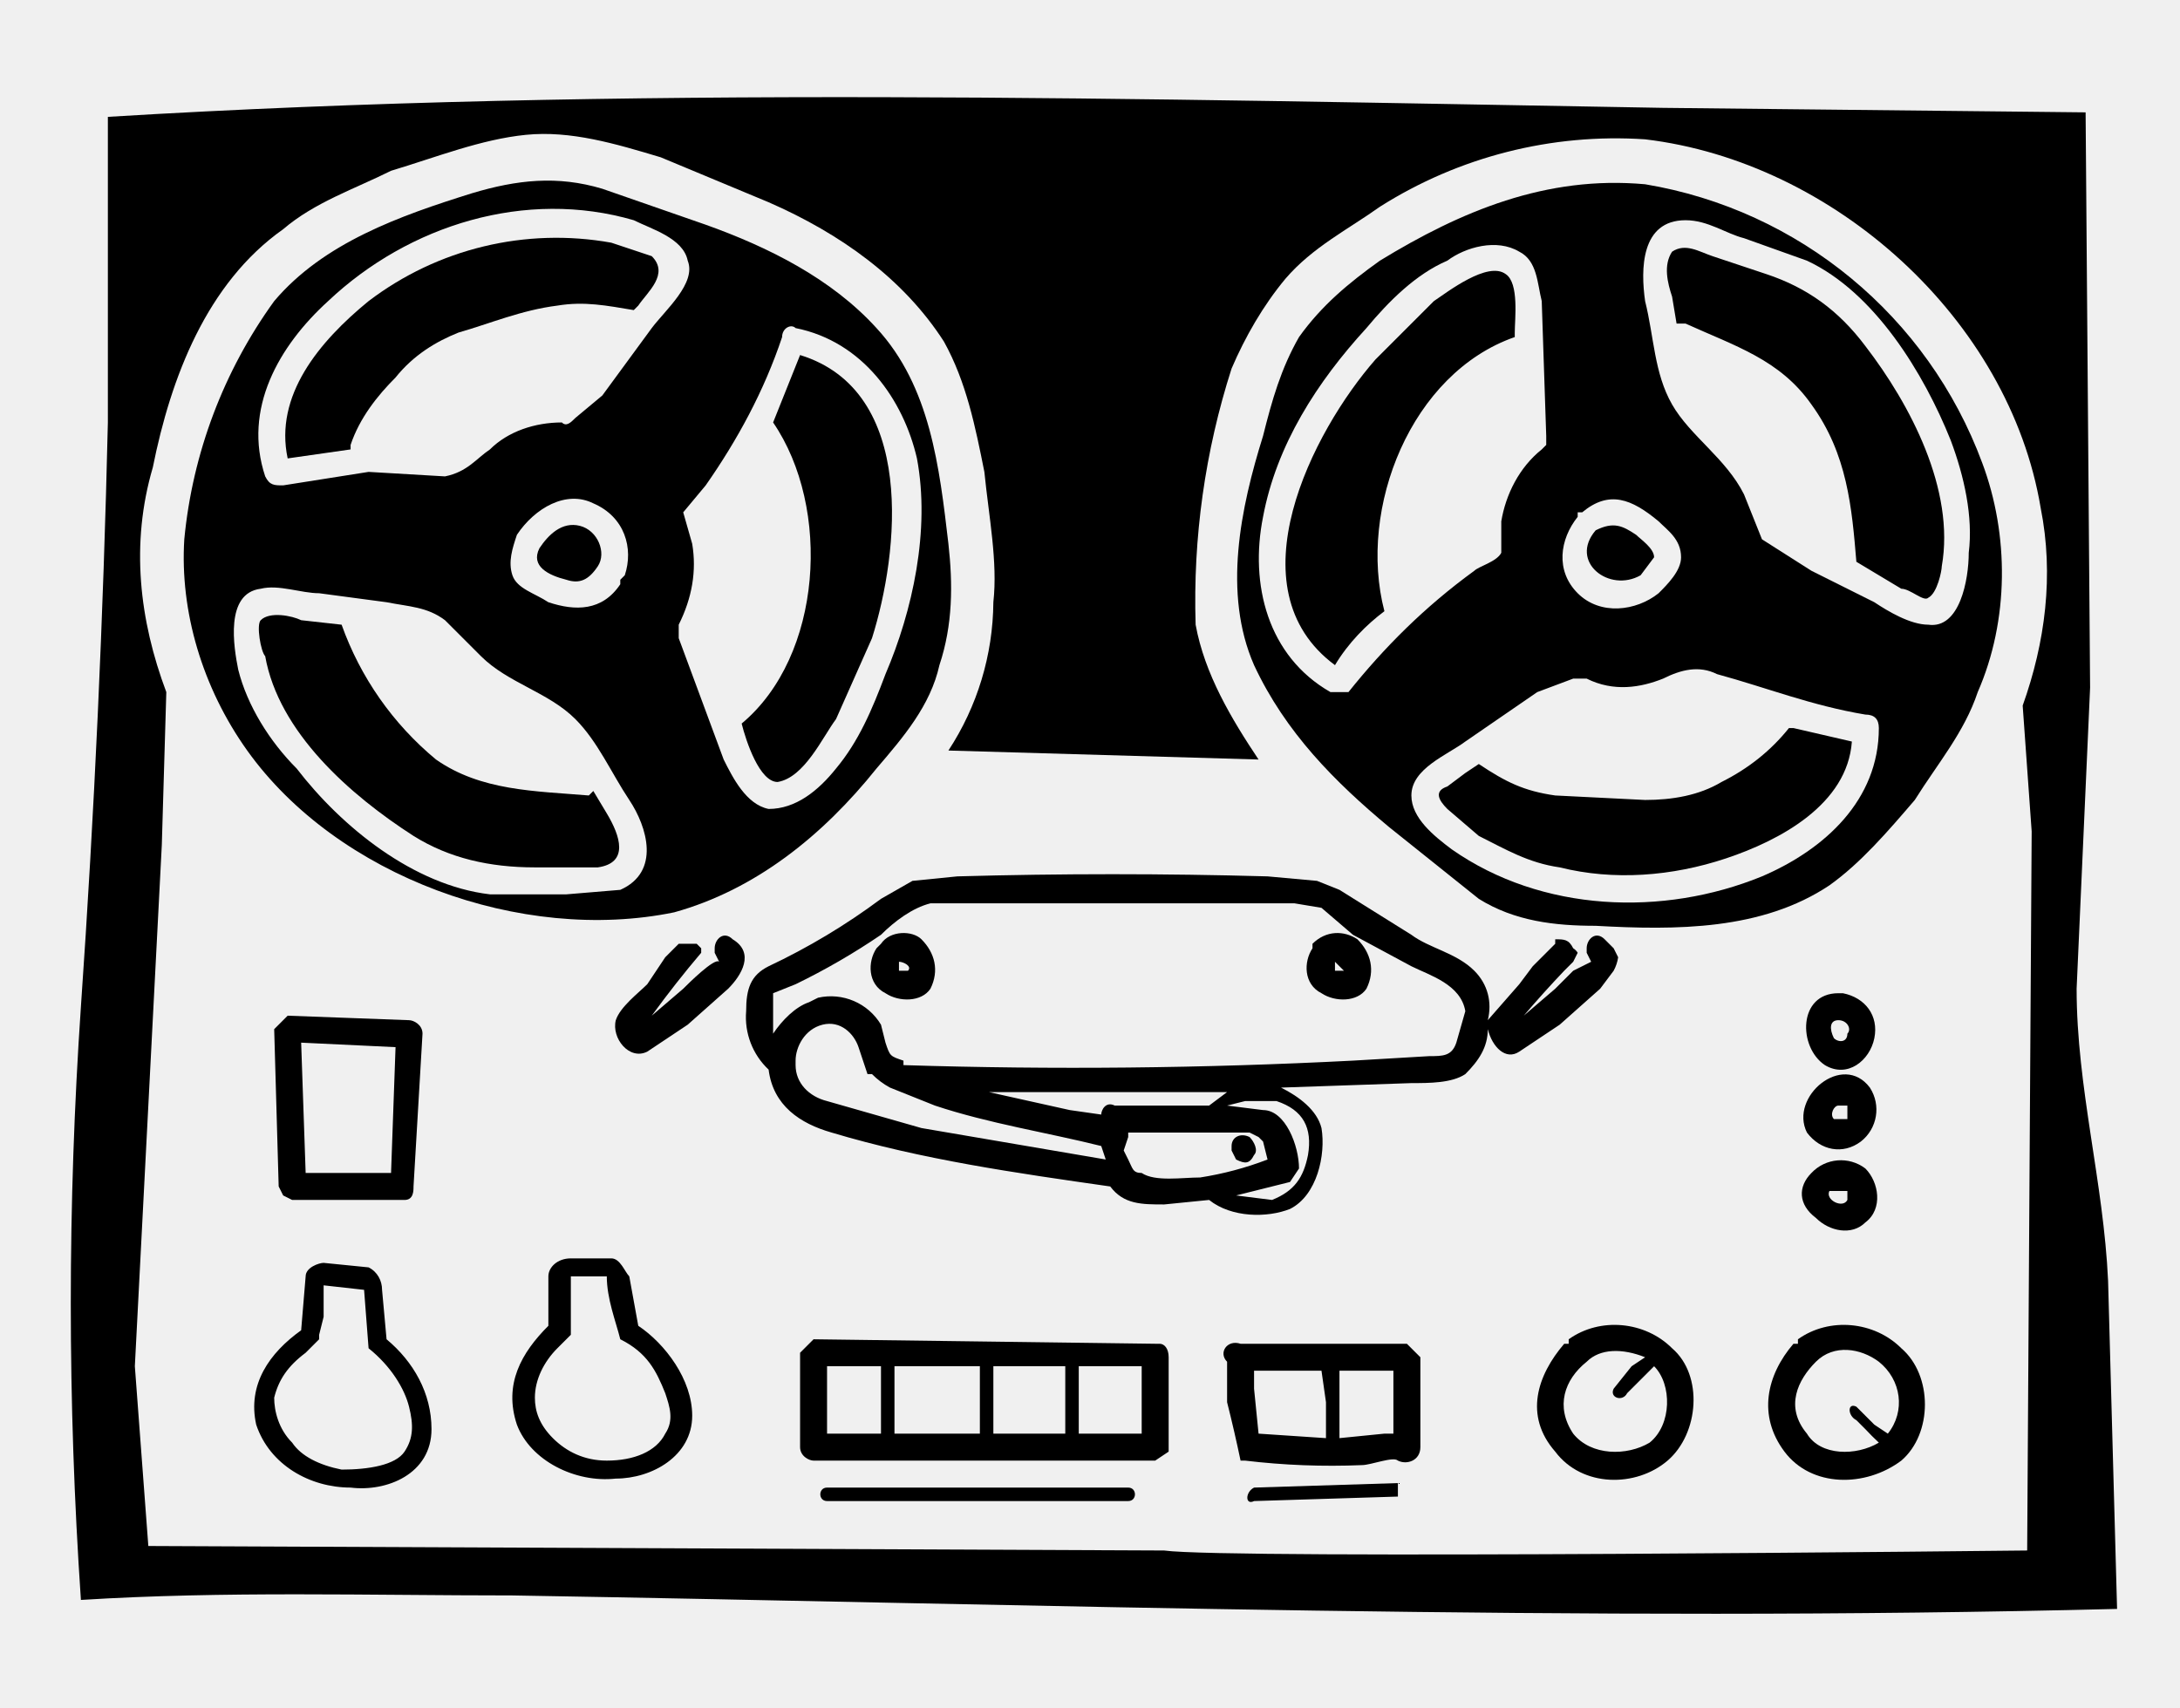
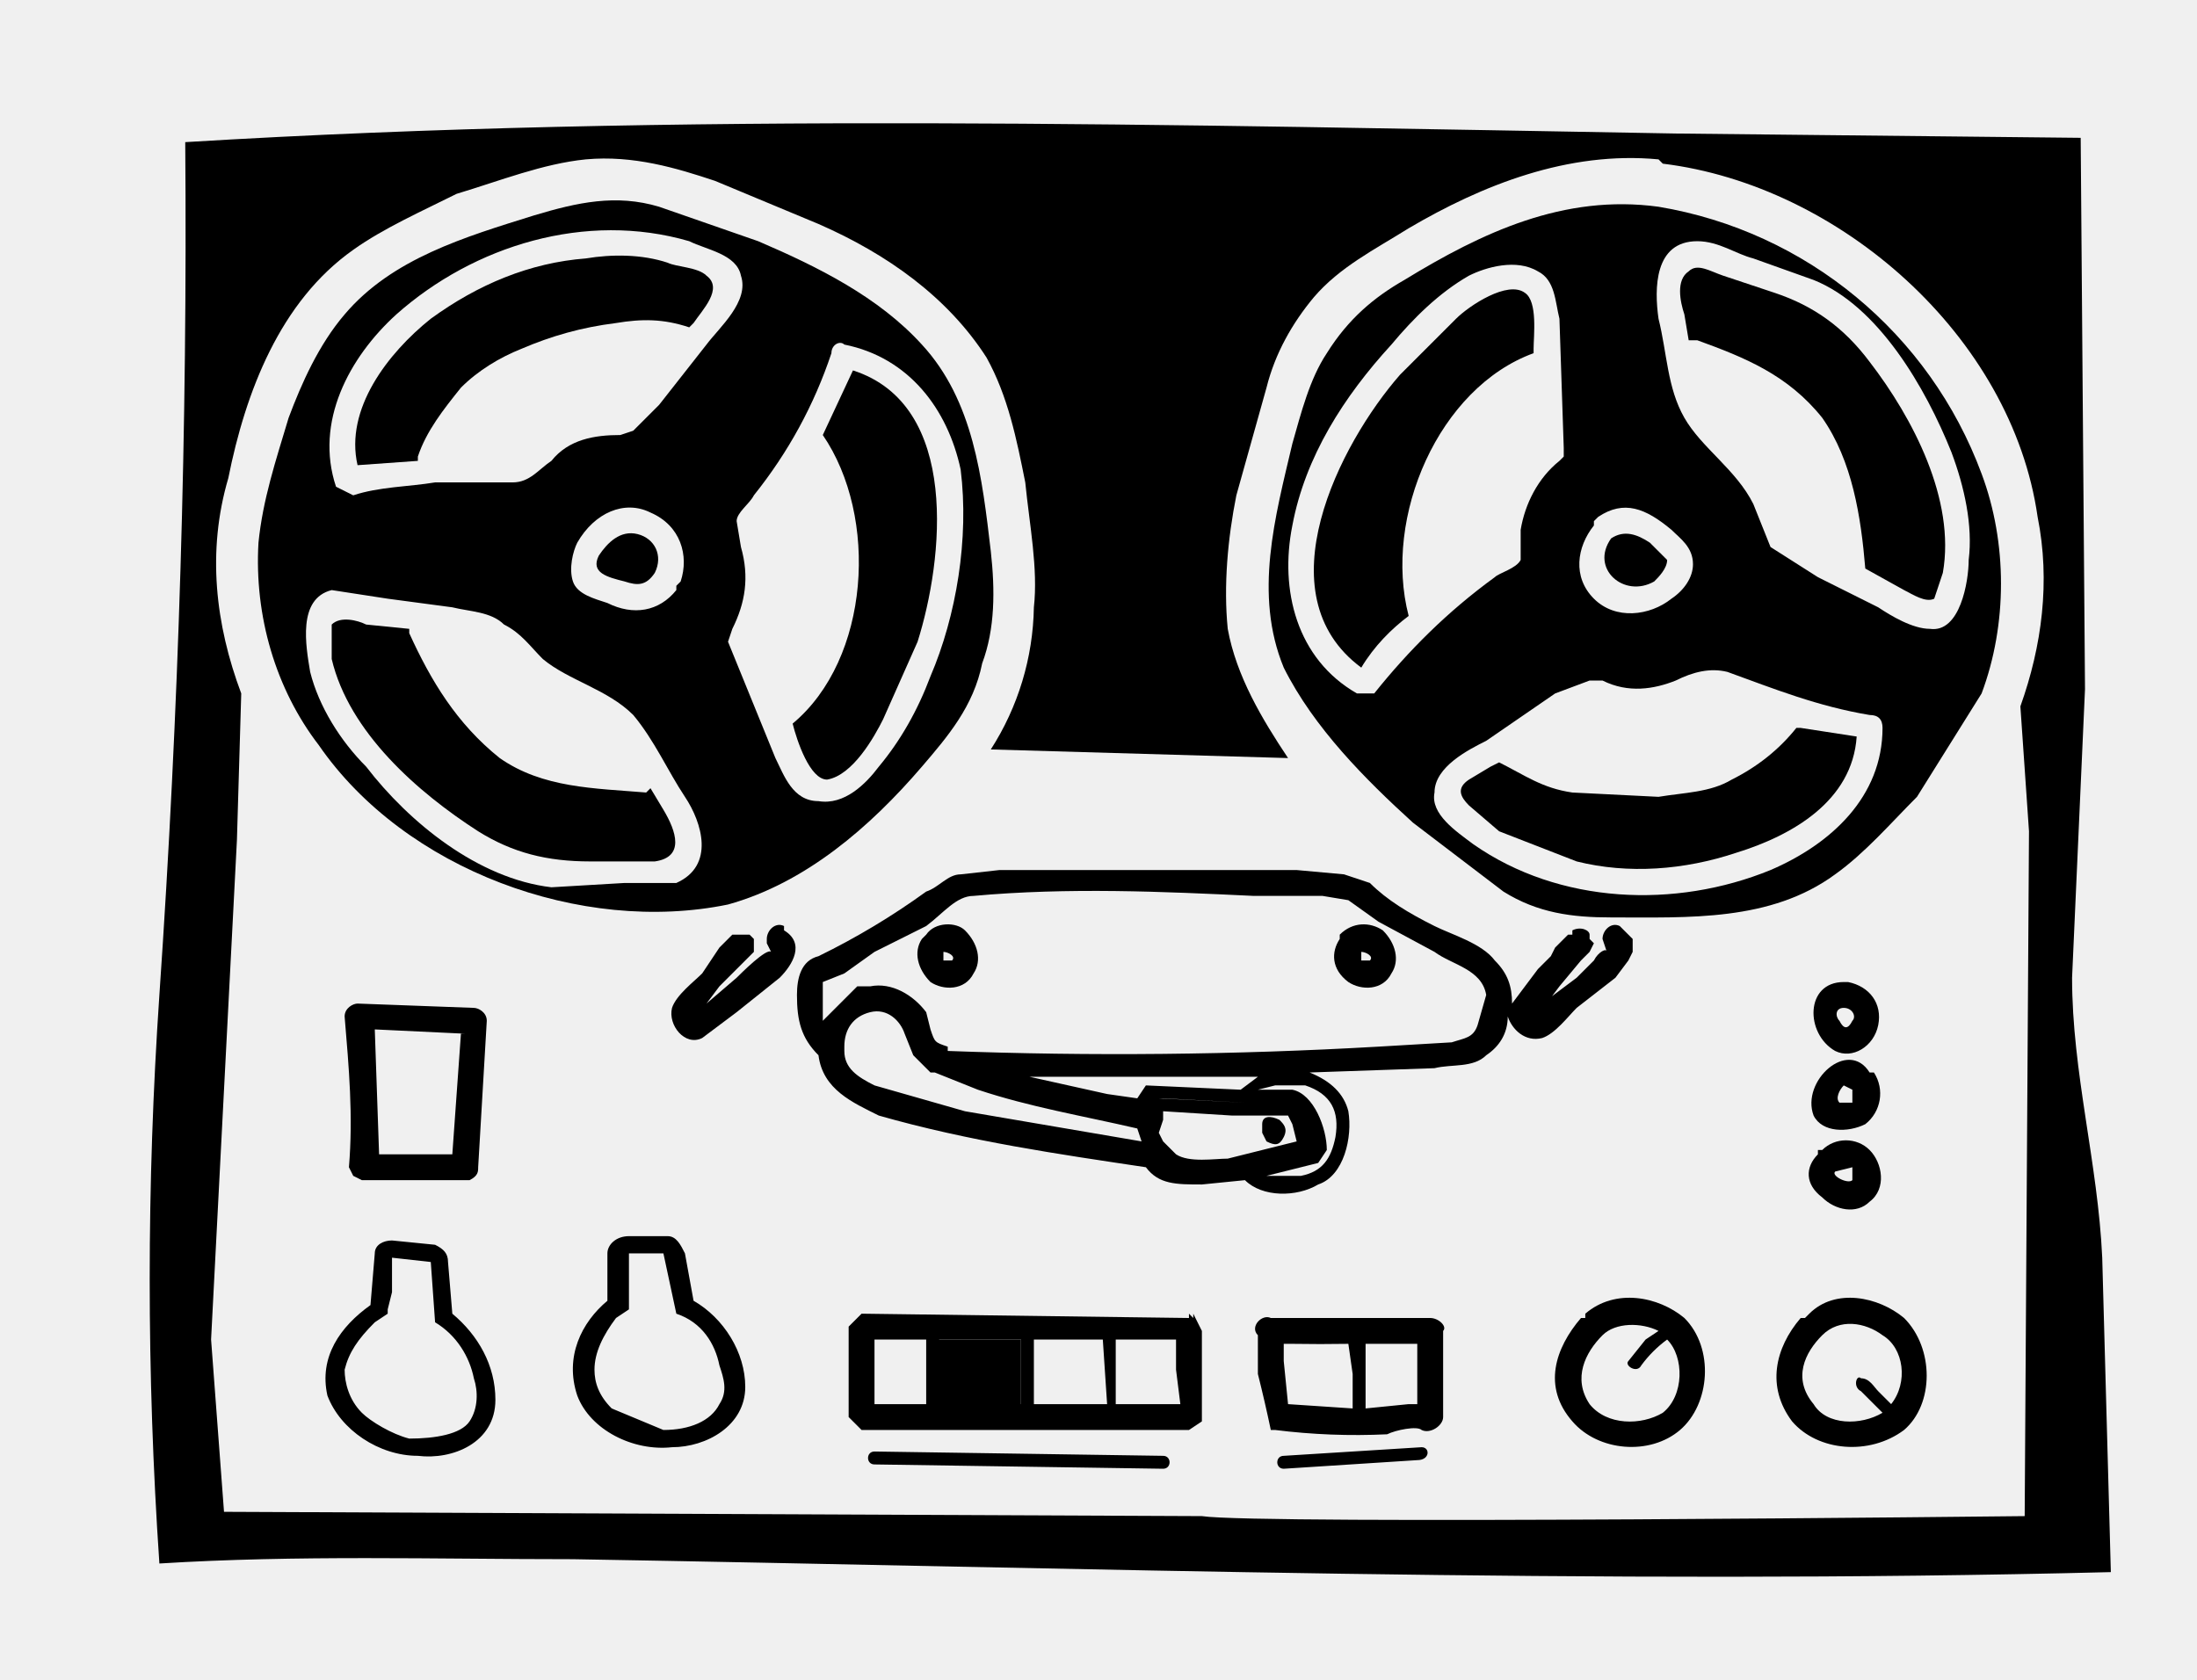
- <svg xmlns="http://www.w3.org/2000/svg" xmlns:xlink="http://www.w3.org/1999/xlink" viewBox="0 0 485 380" version="1" class="nav-icon">
-   <defs>
-     <path id="a" d="M0 1h455v337H0z" />
-   </defs>
-   <g fill-rule="evenodd">
-     <g transform="translate(16 21)">
-       <mask id="b" fill="#fff">
-         <use xlink:href="#a" />
-       </mask>
-       <path d="M436 164l-1 160s-178 2-192 0l-226-1-3-40 6-116 1-34c-6-16-8-33-3-50 4-20 12-41 29-53 7-6 16-9 24-13 10-3 20-7 30-8s20 2 30 5l24 10c16 7 30 17 39 31 5 9 7 19 9 29 1 10 3 20 2 29a61 61 0 0 1-10 33l69 2c-6-9-12-19-14-30a169 169 0 0 1 8-57c3-7 7-14 12-20 6-7 14-11 21-16a98 98 0 0 1 59-15c42 5 81 40 88 82 3 15 1 30-4 44l2 28zm17 100c-1-22-7-43-7-65l3-67-1-128-94-1C238 1 123-2 8 5v68c-1 43-3 87-6 130-3 44-3 88 0 132 32-2 64-1 96-1 119 2 238 6 357 3l-2-73z" />
+ <svg xmlns="http://www.w3.org/2000/svg" version="1" viewBox="0 0 510 390" class="nav-icon">
+   <g id="sources">
+     <path d="M488 292c-1-22-7-43-7-65l3-67-1-128-94-1c-116-2-231-5-346 2a2584 2584 0 0 1-6 198c-3 44-3 88 0 132 32-2 64-1 96-1 119 2 238 6 357 3l-2-73zm-17-99l-1 159s-178 2-191 0l-227-1-3-40 6-116 1-34c-6-16-8-33-3-50 4-20 12-41 29-53 7-5 16-9 24-13 10-3 20-7 30-8 11-1 21 2 30 5l24 10c16 7 30 17 39 31 5 9 7 19 9 29 1 10 3 20 2 29a63 63 0 0 1-10 33l69 2c-6-9-12-19-14-30-1-10 0-21 2-31l7-25c2-8 6-15 11-21 6-7 14-11 22-16 17-10 37-18 58-16l1 1c41 5 81 40 87 82 3 15 1 30-4 44l2 29z" />
+     <g class="rotate-left">
+       <path d="M385 48c-22-3-41 6-59 17-7 4-13 9-18 17-4 6-6 14-8 21-4 17-9 35-2 52 7 14 19 26 30 36l21 16c8 5 16 6 25 6 18 0 37 1 52-10 7-5 13-12 19-18l15-24c6-16 6-35 0-51a97 97 0 0 0-75-62zm-15 74v-1l1-1c6-4 11-2 17 3 2 2 5 4 5 8 0 3-2 6-5 8-5 4-13 5-18 0s-4-12 0-17zm-51 39h-4c-14-8-18-24-15-39 3-16 12-30 23-42 5-6 11-12 18-16 4-2 11-4 16-1 4 2 4 7 5 11l1 30v2l-1 1c-5 4-8 10-9 16v7c-1 2-5 3-6 4-11 8-20 17-28 27zm92 41c-22 9-49 8-69-6-4-3-10-7-9-12 0-6 8-10 12-12l16-11 8-3h3c6 3 12 2 17 0 4-2 8-3 12-2 11 4 21 8 33 10 2 0 3 1 3 3 0 16-12 27-26 33zm46-72c0 5-2 17-9 16-4 0-9-3-12-5l-14-7-11-7-4-10c-4-8-12-13-16-20s-4-15-6-23c-1-7-1-18 9-18 5 0 9 3 13 4l14 5c15 6 26 25 32 40 3 8 5 17 4 25z" />
+       <path d="M412 68l-12-4c-3-1-6-3-8-1-3 2-2 7-1 10l1 6h2c11 4 21 8 29 18 7 10 9 23 10 35l9 5c2 1 5 3 7 2l2-6c3-17-7-36-17-49-6-8-13-13-22-16zM356 81c0-3 1-11-2-13-4-3-13 3-16 6l-13 13c-14 16-32 51-9 68 3-5 7-9 11-12-6-23 7-53 29-61v-1zM417 169c-4 5-9 9-15 12-5 3-11 3-17 4l-20-1c-7-1-11-4-17-7l-2 1-5 3c-3 2-2 4 0 6l7 6 18 7c12 3 25 2 37-2 13-4 27-12 28-27l-13-2h-1zM384 135c1-1 3-3 3-5l-4-4c-3-2-6-3-9-1-5 7 3 14 10 10z" />
    </g>
-     <path d="M438 123c0 6-2 17-9 16-4 0-9-3-12-5l-14-7-11-7-4-10c-4-8-12-13-16-20s-4-15-6-23c-1-7-1-18 9-18 5 0 9 3 13 4l14 5c15 7 26 25 32 40 3 8 5 17 4 25m-46 72c-22 9-49 8-69-6-4-3-9-7-9-12 0-6 8-9 12-12l16-11 8-3h3c6 3 12 2 17 0 4-2 8-3 12-1 11 3 21 7 33 9 2 0 3 1 3 3 0 16-12 27-26 33m-92-41h-4c-14-8-18-24-15-39 3-16 12-30 23-42 5-6 11-12 18-15 4-3 11-5 16-2 4 2 4 7 5 11l1 30v2l-1 1c-5 4-8 10-9 16v7c-1 2-5 3-6 4-11 8-20 17-28 27m51-39v-1h1c6-5 11-3 17 2 2 2 5 4 5 8 0 3-3 6-5 8-5 4-13 5-18 0s-4-12 0-17m15-74c-22-2-41 6-59 17-7 5-13 10-18 17-4 7-6 14-8 22-5 16-9 35-2 51 7 15 18 26 30 36l20 16c8 5 17 6 26 6 18 1 37 1 52-9 7-5 13-12 19-19 5-8 11-15 14-24 7-16 7-35 1-51a97 97 0 0 0-75-62" />
-     <path d="M393 61l-12-4c-3-1-6-3-9-1-2 3-1 7 0 10l1 6h2c11 5 21 8 28 18 8 11 9 23 10 35l10 6c2 0 5 3 6 2 2-1 3-6 3-7 3-17-7-36-17-49-6-8-13-13-22-16M365 128l3-4c0-2-3-4-4-5-3-2-5-3-9-1-6 7 3 14 10 10M337 74c0-3 1-11-2-13-4-3-13 4-16 6l-13 13c-14 16-32 51-9 68 3-5 7-9 11-12-6-23 6-53 29-61v-1M398 162c-4 5-9 9-15 12-5 3-11 4-17 4l-20-1c-7-1-11-3-17-7l-3 2-4 3c-3 1-2 3 0 5l7 6c6 3 11 6 18 7 12 3 25 2 37-2s27-12 28-26l-13-3h-1M53 149c-1-5-3-17 5-18 4-1 9 1 13 1l15 2c5 1 9 1 13 4l8 8c6 6 15 8 21 14 5 5 8 12 12 18s7 16-2 20l-12 1h-17c-17-2-33-15-43-28-6-6-11-14-13-22m86-21l-1 1v1c-4 6-10 6-16 4-3-2-7-3-8-6s0-6 1-9c4-6 11-10 17-7 7 3 9 10 7 16M73 67c18-17 44-25 68-18 4 2 11 4 12 9 2 5-5 11-8 15l-11 15-6 5c-1 1-2 2-3 1-6 0-12 2-16 6-3 2-5 5-10 6l-17-1-19 3c-2 0-3 0-4-2-5-15 3-29 14-39m101 8c0-2 2-3 3-2 15 3 24 16 27 29 3 16-1 34-7 48-3 8-6 15-11 21-4 5-9 9-15 9-5-1-8-7-10-11l-10-27v-3c3-6 4-12 3-18l-2-7 5-6c7-10 13-21 17-33m-24 128c18-5 33-17 45-32 6-7 12-14 14-23 3-9 3-18 2-27-2-17-4-35-16-48-10-11-24-18-38-23l-23-8c-10-3-19-2-29 1-16 5-33 11-44 24a108 108 0 0 0-20 53c-1 16 4 33 14 47 20 28 61 43 95 36" />
-     <path d="M92 186c8 5 17 7 27 7h14c7-1 5-7 2-12l-3-5-1 1c-12-1-24-1-34-8a69 69 0 0 1-21-30l-9-1c-2-1-7-2-9 0-1 1 0 7 1 8 3 17 19 31 33 40M129 117c-4-1-7 2-9 5-2 4 2 6 6 7 3 1 5 0 7-3s0-8-4-9M173 174c6-1 10-10 13-14l8-18c6-19 10-55-16-63l-6 15c13 19 11 52-7 67 1 4 4 13 8 13M78 100v-1c2-6 6-11 10-15 4-5 9-8 14-10 7-2 14-5 22-6 6-1 11 0 17 1l1-1c2-3 7-7 3-11l-9-3a69 69 0 0 0-54 13c-11 9-21 21-18 35l14-2M257 299h0M219 319zm-35-15h12v15h-12v-15zm15 15v-15h19v15h-19zm38 0h-16v-15h16v15zm3-15h14v15h-14v-15zm20-1v-1 1zm0 0v-1c0-2-1-3-2-3h-1l-76-1-3 3v21c0 2 2 3 3 3h76l3-2v-20zM280 319l-1-10v-4h15l1 7v8l-15-1m28 0l-10 1v-15h12v14h-2m5-20h-37c-3-1-5 2-3 4v9a329 329 0 0 1 3 13h1a162 162 0 0 0 26 1c2 0 7-2 8-1 2 1 5 0 5-3v-20l-3-3M88 233l-1 28H68l-1-29 21 1m-25 33l2 1h25c2 0 2-2 2-3l2-34c0-2-2-3-3-3l-27-1-3 3 1 35 1 2M90 323c-2 3-8 4-14 4-5-1-9-3-11-6-3-3-4-7-4-10 1-4 3-7 7-10l3-3v-1l1-4v-7l9 1 1 13c5 4 8 9 9 13s1 7-1 10m-4-25l-1-11c0-2-1-4-3-5l-10-1c-1 0-4 1-4 3l-1 12c-7 5-12 12-10 21 3 9 12 14 21 14 8 1 18-3 18-13 0-8-4-15-10-20M148 319c-2 4-7 6-13 6-5 0-9-2-12-5s-4-6-4-9c0-4 2-8 5-11l3-3v-1-4-8h8c0 5 2 10 3 14 6 3 8 7 10 12 1 3 2 6 0 9m-6-24l-2-11c-1-1-2-4-4-4h-9c-3 0-5 2-5 4v11c-6 6-10 13-7 22 3 8 13 13 22 12 8 0 17-5 17-14 0-8-6-16-12-20M202 216h-2v-2c1 0 3 1 2 2m3-7c-2-2-7-2-9 1l-1 1c-2 3-2 8 2 10 3 2 8 2 10-1 2-4 1-8-2-11M299 216h-2v-2l2 2m3-7c-3-2-7-2-10 1v1c-2 3-2 8 2 10 3 2 8 2 10-1 2-4 1-8-2-11M275 258c2 1 3 1 4-1 1-1 0-3-1-4-2-1-4 0-4 2v1l1 2M163 209c-2-2-4 0-4 2v1l1 2c-1-1-7 5-8 6l-7 6a233 233 0 0 1 11-14v-1l-1-1h-4l-2 2-1 1-4 6c-2 2-6 5-7 8-1 4 3 9 7 7l9-6 9-8c3-3 6-8 1-11" />
-     <path d="M269 246h-21c-2-1-3 1-3 2l-7-1-18-4h53l-4 3zm-15 15c-2 0-2-1-3-3l-1-2 1-3a9 9 0 0 1 0-1h27l2 1 1 1 1 4a73 73 0 0 1-15 4c-4 0-10 1-13-1zm16-12l11 1 4 5-4-5-11-1h-19 19zm2-2l-2 2-1-1 1 1 2-2zm-67 4l-21-6c-4-1-7-4-7-8v-1c0-3 2-7 6-8s7 2 8 5l2 6h1a17 17 0 0 0 4 3l10 4c12 4 25 6 37 9a2083 2083 0 0 0 1 3l-41-7zm86 6c-1 5-3 8-8 10l-8-1 12-3 2-3c0-5-3-13-8-13l-8-1 4-1h7c6 2 8 6 7 12zm27-22l-17 1a1207 1207 0 0 1-100 1v-1c-3-1-3-1-4-4l-1-4a13 13 0 0 0-14-6l-2 1c-3 1-6 4-8 7v-2-3-4l5-2a151 151 0 0 0 19-11c3-3 7-6 11-7h81l6 1 7 6 13 7c4 2 11 4 12 10l-2 7c-1 3-3 3-6 3zm38-15l3-4a9 9 0 0 0 1-3l-1-2-2-2c-2-2-4 0-4 2v1l1 2-4 2-4 4-7 6a242 242 0 0 1 9-10l2-2 1-2a3 3 0 0 0-1-1c-1-2-2-2-4-2v1l-1 1-3 3-1 1-3 4-7 8c1-4 0-8-3-11-4-4-10-5-14-8l-16-10-5-2-11-1a1236 1236 0 0 0-69 0l-10 1-7 4a146 146 0 0 1-25 15c-4 2-5 5-5 10a16 16 0 0 0 5 13c1 8 7 12 14 14 20 6 41 9 62 12 3 4 7 4 12 4l10-1c5 4 13 4 18 2 6-3 8-12 7-18-1-4-5-7-9-9l29-1c4 0 9 0 12-2 3-3 5-6 5-10 1 4 4 7 7 5l9-6 9-8zM367 321c-5 3-13 3-17-2-4-6-2-12 3-16 3-3 8-3 13-1l-3 2-4 5c-1 2 2 3 3 1l4-4 2-2c4 4 4 13-1 17m-18-23v1h-1c-6 7-9 16-2 24 6 8 18 8 25 2s8-19 1-25c-6-6-16-7-23-2M402 319c-5-6-2-12 2-16s10-3 14 0c5 4 6 11 2 16l-3-2-4-4c-2-1-2 2 0 3l2 2a57 57 0 0 0 3 3c-5 3-13 3-16-2m-2-21v1h-1c-6 7-8 16-2 24s18 8 26 2c7-6 7-19 0-25-6-6-16-7-23-2M411 230c0 2-2 2-3 1-1-2-1-4 1-4s3 2 2 3m-5 7c5 3 10-1 11-6s-2-9-7-10h-1c-9 0-9 12-3 16" />
-     <path d="M411 246v3h-3c-1-1 0-3 1-3h2m-9 6c3 4 8 5 12 2a9 9 0 0 0 2-12c-6-8-18 2-14 10M411 265v2c-1 2-5 0-4-2h4m-7 6c3 3 8 4 11 1 4-3 3-9 0-12a9 9 0 0 0-12 1c-3 3-3 7 1 10M251 331h-67c-2 0-2 3 0 3h67c2 0 2-3 0-3M311 330l-32 1c-2 1-2 4 0 3l32-1v-3" />
+     <g class="rotate-right">
+       <path d="M169 210c18-5 33-18 45-32 6-7 12-14 14-24 3-8 3-17 2-26-2-17-4-35-16-48-10-11-24-18-38-24l-23-8c-10-3-19-1-29 2-16 5-33 10-44 23-6 7-10 16-13 24-3 10-6 19-7 29-1 17 4 34 14 47 20 29 61 44 95 37zm24-128c0-2 2-3 3-2 15 3 24 15 27 29 2 16-1 34-7 48-3 8-7 15-12 21-3 4-8 9-14 8-6 0-8-6-10-10l-11-27 1-3c3-6 4-12 2-19l-1-6c0-2 3-4 4-6 8-10 14-21 18-33zM92 73c18-16 44-24 68-17 4 2 11 3 12 8 2 6-5 12-8 16l-11 14-6 6-3 1c-6 0-12 1-16 6-3 2-5 5-9 5h-18c-6 1-13 1-19 3l-4-2c-5-15 3-30 14-40zm66 62l-1 1v1c-4 5-10 6-16 3-3-1-7-2-8-5s0-7 1-9c4-7 11-10 17-7 7 3 9 10 7 16zm-86 21c-1-6-3-17 5-19l13 2 15 2c4 1 9 1 12 4 4 2 6 5 9 8 6 5 15 7 21 13 5 6 8 13 12 19s7 16-2 20h-12l-17 1c-17-2-33-15-43-28-6-6-11-14-13-22z" />
+       <path d="M111 193c8 5 16 7 26 7h15c7-1 5-7 2-12l-3-5-1 1c-12-1-24-1-34-8-10-8-16-18-21-29v-1l-10-1c-2-1-6-2-8 0v8c4 17 20 31 34 40zM148 124c-4-1-7 2-9 5-2 4 2 5 6 6 3 1 5 1 7-2 2-4 0-8-4-9zM192 181c6-1 11-10 13-14l8-18c6-19 10-55-15-63l-7 15c13 19 11 52-7 67 1 4 4 13 8 13zM97 107v-1c2-6 6-11 10-16 4-4 9-7 14-9 7-3 14-5 22-6 6-1 11-1 17 1l1-1c2-3 7-8 3-11-2-2-7-2-9-3-6-2-13-2-19-1-13 1-25 6-36 14-10 8-20 21-17 34l14-1z" />
+     </g>
+     <path d="M277 305h-1 1z" />
+     <path class="color-swap" d="M279 310v-1l-2-4v1l-1-1v1l-76-1-3 3v21l3 3h76l3-2v-20m0 0v-1m-20 2h14v7l1 8h-15v-15zm-2 15h-17v-15h16l1 15zm-39 0v-15h19v15h-19zm-15-15h12v15h-12v-15m35 15z" />
+     <path d="M332 306h-37c-2-1-5 2-3 4v9a335 335 0 0 1 3 13h1a151 151 0 0 0 26 1c2-1 7-2 8-1 2 1 5-1 5-3v-20c1-1-1-3-3-3zm-5 20l-10 1v-15h12v14h-2zm-28 0l-1-10v-4h2a396 396 0 0 0 13 0l1 7v8l-15-1zm16-14zM82 273l2 1h25c2-1 2-2 2-3l2-34c0-2-2-3-3-3l-27-1c-1 0-3 1-3 3 1 12 2 23 1 35l1 2zm25-33l-2 28H88l-1-29 21 1zM105 305l-1-12c0-2-1-3-3-4l-10-1c-2 0-4 1-4 3l-1 12c-7 5-12 12-10 21 3 8 12 14 21 14 8 1 18-3 18-13 0-8-4-15-10-20zm4 25c-2 3-8 4-14 4-4-1-9-4-11-6-3-3-4-7-4-10 1-4 3-7 7-11l3-2v-1l1-4v-8l9 1 1 14c5 3 8 8 9 13 1 3 1 7-1 10zM161 302l-2-11c-1-2-2-4-4-4h-9c-3 0-5 2-5 4v11c-6 5-10 13-7 22 3 8 13 13 22 12 8 0 17-5 17-14 0-8-5-16-12-20zm6 24c-2 4-7 6-13 6l-12-5c-3-3-4-6-4-9 0-4 2-8 5-12l3-2v-1-5-7h8l3 14c6 2 9 7 10 12 1 3 2 6 0 9zM224 216c-2-2-7-2-9 1l-1 1c-2 3-1 7 2 10 3 2 8 2 10-2 2-3 1-7-2-10zm-3 7h-2v-2c1 0 3 1 2 2zM321 216c-3-2-7-2-10 1v1c-2 3-2 7 2 10 3 2 8 2 10-2 2-3 1-7-2-10zm-3 7h-2v-2c1 0 3 1 2 2zM294 265c2 1 3 1 4-1s0-3-1-4c-2-1-4-1-4 1v2l1 2zM182 216v-1c-2-1-4 1-4 3v1l1 2c-1-1-7 5-8 6l-7 6 3-4 8-8v-2-1l-1-1h-4l-2 2-1 1-4 6c-2 2-6 5-7 8-1 4 3 9 7 7l8-6 10-8c3-3 6-8 1-11z" />
+     <path d="M375 227l3-4 1-2v-1-2l-3-3c-2-1-4 1-4 3l1 3c0-1-2 0-3 2l-4 4-8 6h1l3-4 5-6 2-2 1-2-1-1v-1c0-1-2-2-4-1v1h-1l-3 3-1 2-3 3-6 8c0-4-1-7-4-10-3-4-10-6-14-8-6-3-11-6-15-10l-6-2-11-1h-69l-9 1c-3 0-5 3-8 4a169 169 0 0 1-25 15c-4 1-5 5-5 9 0 6 1 10 5 14 1 8 8 11 14 14 21 6 42 9 62 12 3 4 7 4 13 4l10-1c4 4 12 4 17 1 6-2 8-11 7-17-1-4-4-7-9-9l29-1c4-1 9 0 12-3 3-2 5-5 5-9 1 3 4 6 8 5 3-1 6-5 8-7l9-7zm-38 15l-17 1a1056 1056 0 0 1-100 1v-1c-3-1-3-1-4-4l-1-4c-3-4-8-7-13-6h-3l-8 8v-3-2-4l5-2 7-5 12-6c4-3 7-7 11-7 22-2 44-1 65 0h16l6 1 7 5 13 7c4 3 11 4 12 10l-2 7c-1 3-3 3-6 4zm-27 22c-1 5-3 8-8 9h-8l12-3 2-3c0-5-3-13-8-14h-8l-1 1 1-1 4-1h7c6 2 8 6 7 12zm-86-6l-21-6c-4-2-7-4-7-8v-1c0-4 2-7 6-8s7 2 8 5l2 5 1 1 3 3h1l10 4c12 4 24 6 37 9l1 3-41-7zm67-4l-2 2-1-1 1 1 2-2zm-2 2h11l4 6-4-6h-11l-20-1h1l19 1zm-16 12l-3-3-1-2 1-3v-1-1l16 1h13l1 2 1 4-12 3-4 1c-3 0-9 1-12-1zm15-15l-22-1-2 3-7-1-18-4h53l-4 3zM368 305v1h-1c-6 7-9 16-2 24 6 7 18 8 25 2s8-19 1-26c-6-5-16-7-23-1zm18 23c-5 3-13 3-17-2-4-6-1-12 3-16 3-3 9-3 13-1l-3 2-4 5c-1 1 2 3 3 1a28 28 0 0 1 6-6c4 4 4 13-1 17zM420 305l-1 1h-1c-6 7-8 16-2 24 6 7 18 8 26 2 7-6 7-19 0-26-6-5-16-7-22-1zm1 21c-5-6-2-12 2-16s10-3 14 0c5 3 6 11 2 16l-3-3c-1-1-2-3-4-3-1-1-2 2 0 3l2 2 2 2 1 1c-5 3-13 3-16-2zM426 244c4 2 9-1 10-6s-2-9-7-10h-1c-9 0-9 12-2 16zm4-7c-1 2-2 2-3 0-1-1-1-3 1-3s3 2 2 3z" />
+     <path class="color-swap" d="M421 259c2 4 8 4 12 2a9 9 0 0 0 2-12h-1c-5-8-16 2-13 10zm9-6v3h-3c-1-1 0-3 1-4l2 1z" />
+     <path d="M423 278c3 3 8 4 11 1 4-3 3-9 0-12s-8-3-11 0h-1v1c-3 3-3 7 1 10zm7-7v3c-1 1-5-1-4-2l4-1zM270 338l-67-1c-2 0-2 3 0 3l67 1c2 0 2-3 0-3zM330 336l-32 2c-2 0-2 3 0 3l31-2c3 0 3-3 1-3z" />
+     <path class="on" d="M217 311h20v16h-20z" />
  </g>
</svg>
